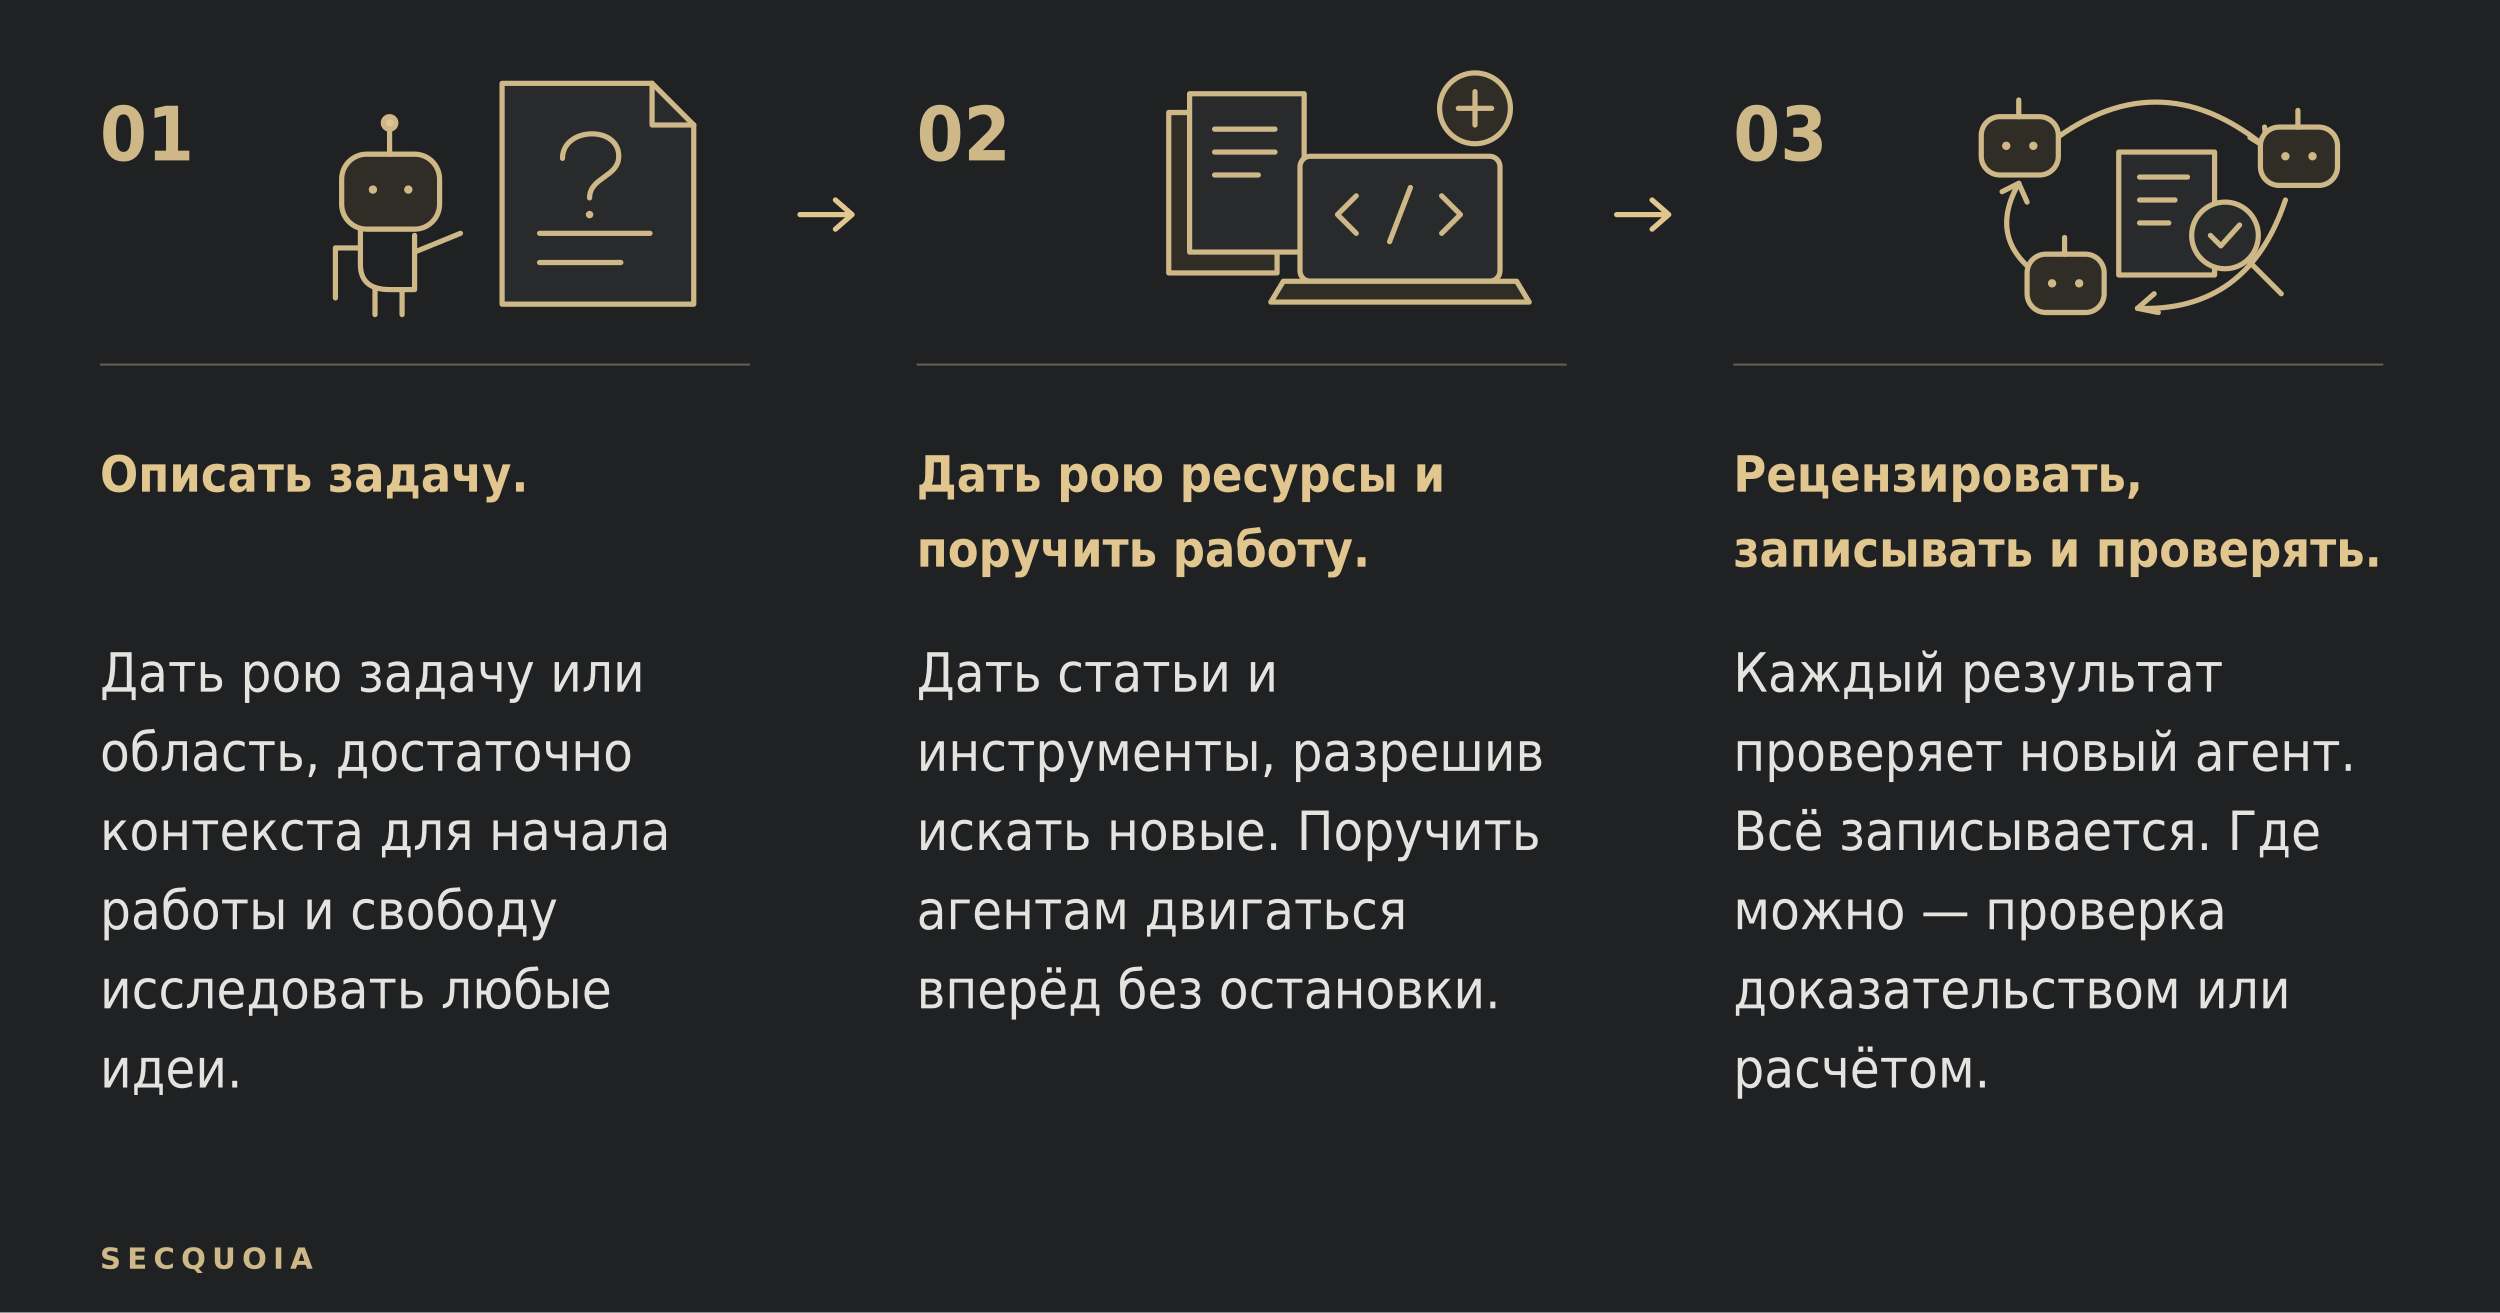
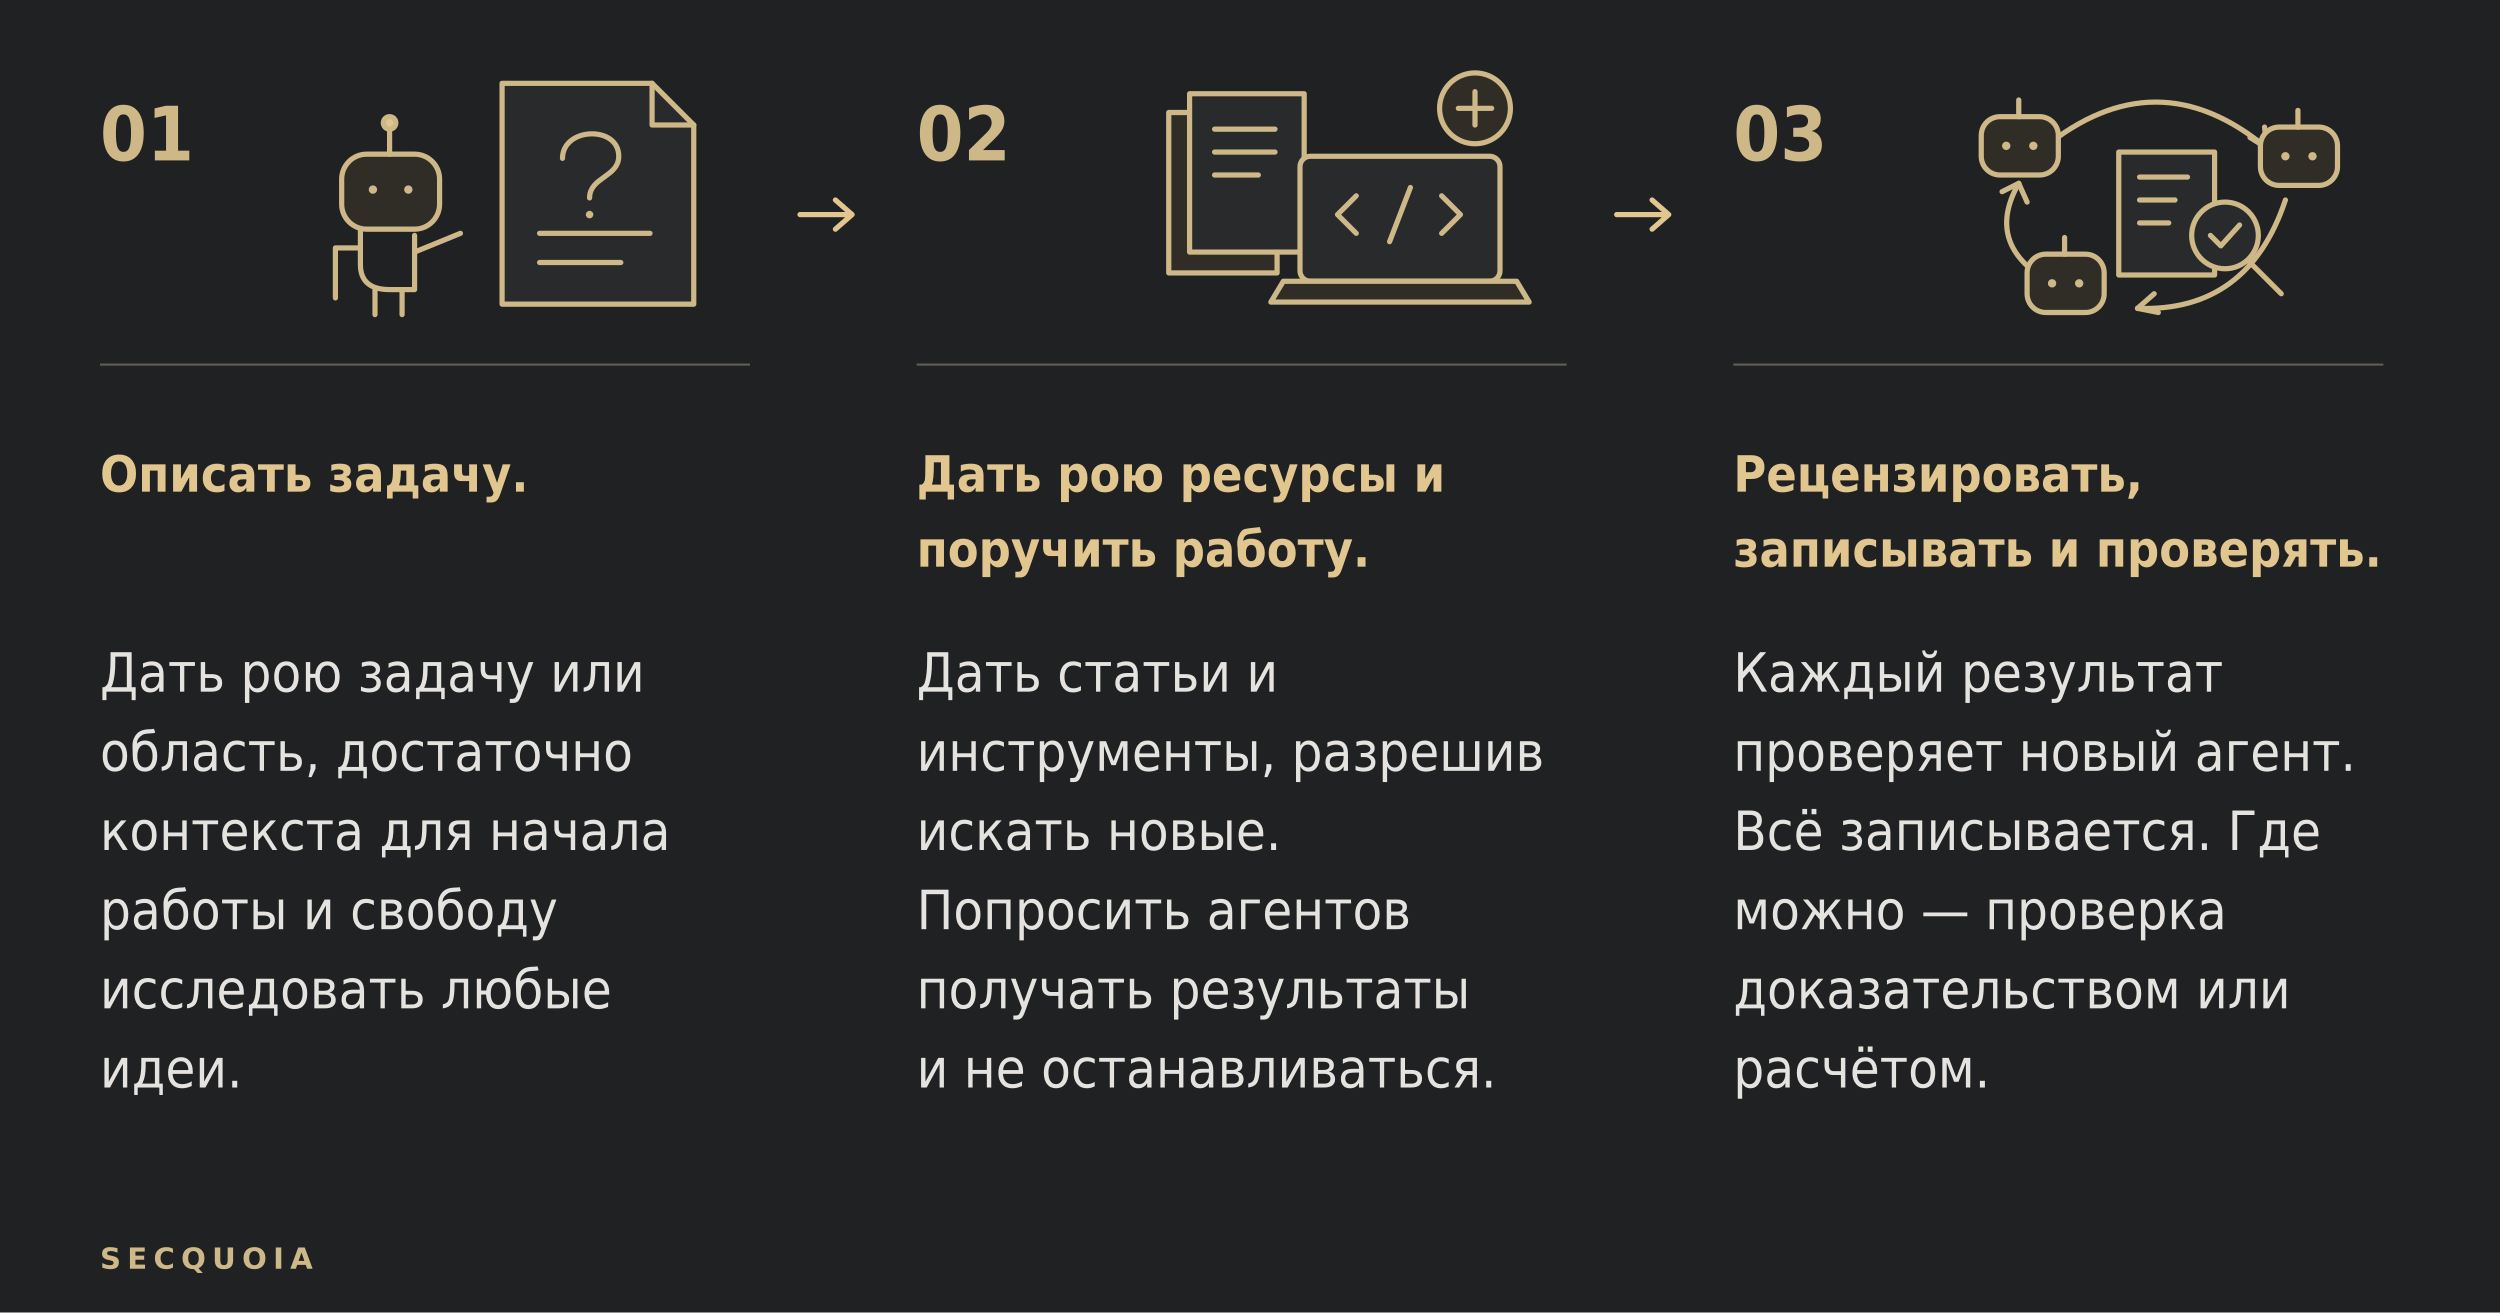
<svg xmlns="http://www.w3.org/2000/svg" width="1200" height="630" viewBox="0 0 1200 630" role="img" aria-labelledby="title" xml:lang="ru">
  <rect width="1200" height="630" fill="#202122" />
  <g class="step" font-family="DejaVu Sans Condensed, sans-serif">
    <text x="48" y="77" fill="#ceb888" font-size="36" font-weight="bold">01</text>
    <g transform="translate(151 24)" fill="none" stroke="#ceb888" stroke-width="2.5" stroke-linecap="round" stroke-linejoin="round" aria-hidden="true">
      <path d="M 90 16 h 72 l 20 20 v 86 H 90 Z" fill="#292a2b" />
      <path d="M 162 16 v 20 h 20 M 108 88 h 53 M 108 102 h 39" />
      <path d="M 119 52 c 0 -15 27 -16 27 -1 c 0 10 -14 10 -14 20" />
      <circle cx="132" cy="79" r="1.8" fill="#ceb888" stroke="none" />
      <rect x="13" y="50" width="47" height="36" rx="12" fill="#302d27" />
      <circle cx="28" cy="67" r="2" fill="#ceb888" stroke="none" />
      <circle cx="45" cy="67" r="2" fill="#ceb888" stroke="none" />
      <path d="M 36 50 V 39 M 22 86 v 17 q 0 12 14 12 h 12 V 89 M 22 95 H 10 v 24 M 48 97 l 22 -9 M 29 115 v 12 M 42 115 v 12" />
      <circle cx="36" cy="35" r="3" fill="#e2c68f" />
    </g>
    <path d="M 48 175 h 312" stroke="#625e55" />
    <text x="48" y="236" fill="#e2c68f" font-size="24" font-weight="bold">Описать задачу.</text>
    <text x="48" y="332" fill="#e5e3df" font-size="26">Дать рою задачу или</text>
    <text x="48" y="370" fill="#e5e3df" font-size="26">область, достаточно</text>
    <text x="48" y="408" fill="#e5e3df" font-size="26">контекста для начала</text>
    <text x="48" y="446" fill="#e5e3df" font-size="26">работы и свободу</text>
    <text x="48" y="484" fill="#e5e3df" font-size="26">исследовать любые</text>
    <text x="48" y="522" fill="#e5e3df" font-size="26">идеи.</text>
  </g>
  <path d="M 384 103 h 25 m -8 -7 l 8 7 -8 7" fill="none" stroke="#e2c68f" stroke-width="2.5" stroke-linecap="round" stroke-linejoin="round" />
  <g class="step" font-family="DejaVu Sans Condensed, sans-serif">
    <text x="440" y="77" fill="#ceb888" font-size="36" font-weight="bold">02</text>
    <g transform="translate(543 24)" fill="none" stroke="#ceb888" stroke-width="2.5" stroke-linecap="round" stroke-linejoin="round" aria-hidden="true">
      <path d="M 18 30 H 70 V 107 H 18 Z" fill="#302d27" />
      <path d="M 28 21 H 83 V 97 H 28 Z" fill="#292a2b" />
      <path d="M 40 38 H 69 M 40 49 H 69 M 40 60 H 61" />
      <rect x="81" y="51" width="96" height="60" rx="5" fill="#292a2b" />
      <path d="M 73 111 H 185 l 6 10 H 67 Z" fill="#302d27" />
      <path d="M 108 70 l -9 9 l 9 9 M 149 70 l 9 9 l -9 9 M 134 66 l -10 26" />
      <circle cx="165" cy="28" r="17" fill="#302d27" />
      <path d="M 165 20 v 16 M 157 28 h 16" />
    </g>
    <path d="M 440 175 h 312" stroke="#625e55" />
    <text x="440" y="236" fill="#e2c68f" font-size="24" font-weight="bold">Дать рою ресурсы и</text>
    <text x="440" y="272" fill="#e2c68f" font-size="24" font-weight="bold">поручить работу.</text>
    <text x="440" y="332" fill="#e5e3df" font-size="26">Дать статьи и</text>
    <text x="440" y="370" fill="#e5e3df" font-size="26">инструменты, разрешив</text>
-     <text x="440" y="408" fill="#e5e3df" font-size="26">искать новые. Поручить</text>
-     <text x="440" y="446" fill="#e5e3df" font-size="26">агентам двигаться</text>
-     <text x="440" y="484" fill="#e5e3df" font-size="26">вперёд без остановки.</text>
+     <text x="440" y="408" fill="#e5e3df" font-size="26">искать новые.</text>
+     <text x="440" y="446" fill="#e5e3df" font-size="26">Попросить агентов</text>
+     <text x="440" y="484" fill="#e5e3df" font-size="26">получать результаты</text>
+     <text x="440" y="522" fill="#e5e3df" font-size="26">и не останавливаться.</text>
  </g>
  <path d="M 776 103 h 25 m -8 -7 l 8 7 -8 7" fill="none" stroke="#e2c68f" stroke-width="2.5" stroke-linecap="round" stroke-linejoin="round" />
  <g class="step" font-family="DejaVu Sans Condensed, sans-serif">
    <text x="832" y="77" fill="#ceb888" font-size="36" font-weight="bold">03</text>
    <g transform="translate(935 24)" fill="none" stroke="#ceb888" stroke-width="2.5" stroke-linecap="round" stroke-linejoin="round" aria-hidden="true">
      <path d="M 46 47 Q 100 3 153 47 M 162 72 Q 144 126 91 124 M 63 118 Q 14 99 34 64" stroke="#ceb888" />
      <path d="M 145 42 l 8 5 l -1 -10 M 99 117 l -8 7 l 10 2 M 26 68 l 8 -4 l 4 9" stroke="#ceb888" />
      <g fill="#302d27">
        <rect x="16" y="32" width="37" height="28" rx="9" />
        <rect x="150" y="37" width="37" height="28" rx="9" />
        <rect x="38" y="98" width="37" height="28" rx="9" />
      </g>
      <g fill="#ceb888" stroke="none">
        <circle cx="28" cy="46" r="2" />
        <circle cx="41" cy="46" r="2" />
        <circle cx="162" cy="51" r="2" />
        <circle cx="175" cy="51" r="2" />
        <circle cx="50" cy="112" r="2" />
        <circle cx="63" cy="112" r="2" />
      </g>
      <path d="M 34 32 v -8 M 168 37 v -8 M 56 98 v -8" />
      <path d="M 82 49 h 46 v 59 H 82 Z" fill="#292a2b" />
      <path d="M 92 61 h 23 M 92 72 h 17 M 92 83 h 14" />
      <circle cx="133" cy="89" r="16" fill="#292a2b" />
      <path d="M 144 101 l 16 16 M 126 89 l 5 5 l 9 -10" />
    </g>
    <path d="M 832 175 h 312" stroke="#625e55" />
    <text x="832" y="236" fill="#e2c68f" font-size="24" font-weight="bold">Рецензировать,</text>
    <text x="832" y="272" fill="#e2c68f" font-size="24" font-weight="bold">записывать и проверять.</text>
    <text x="832" y="332" fill="#e5e3df" font-size="26">Каждый результат</text>
    <text x="832" y="370" fill="#e5e3df" font-size="26">проверяет новый агент.</text>
    <text x="832" y="408" fill="#e5e3df" font-size="26">Всё записывается. Где</text>
    <text x="832" y="446" fill="#e5e3df" font-size="26">можно — проверка</text>
    <text x="832" y="484" fill="#e5e3df" font-size="26">доказательством или</text>
    <text x="832" y="522" fill="#e5e3df" font-size="26">расчётом.</text>
  </g>
  <text x="48" y="609" font-family="DejaVu Sans, sans-serif" font-size="14" font-weight="bold" letter-spacing="3" fill="#ceb888">SECQUOIA</text>
</svg>
